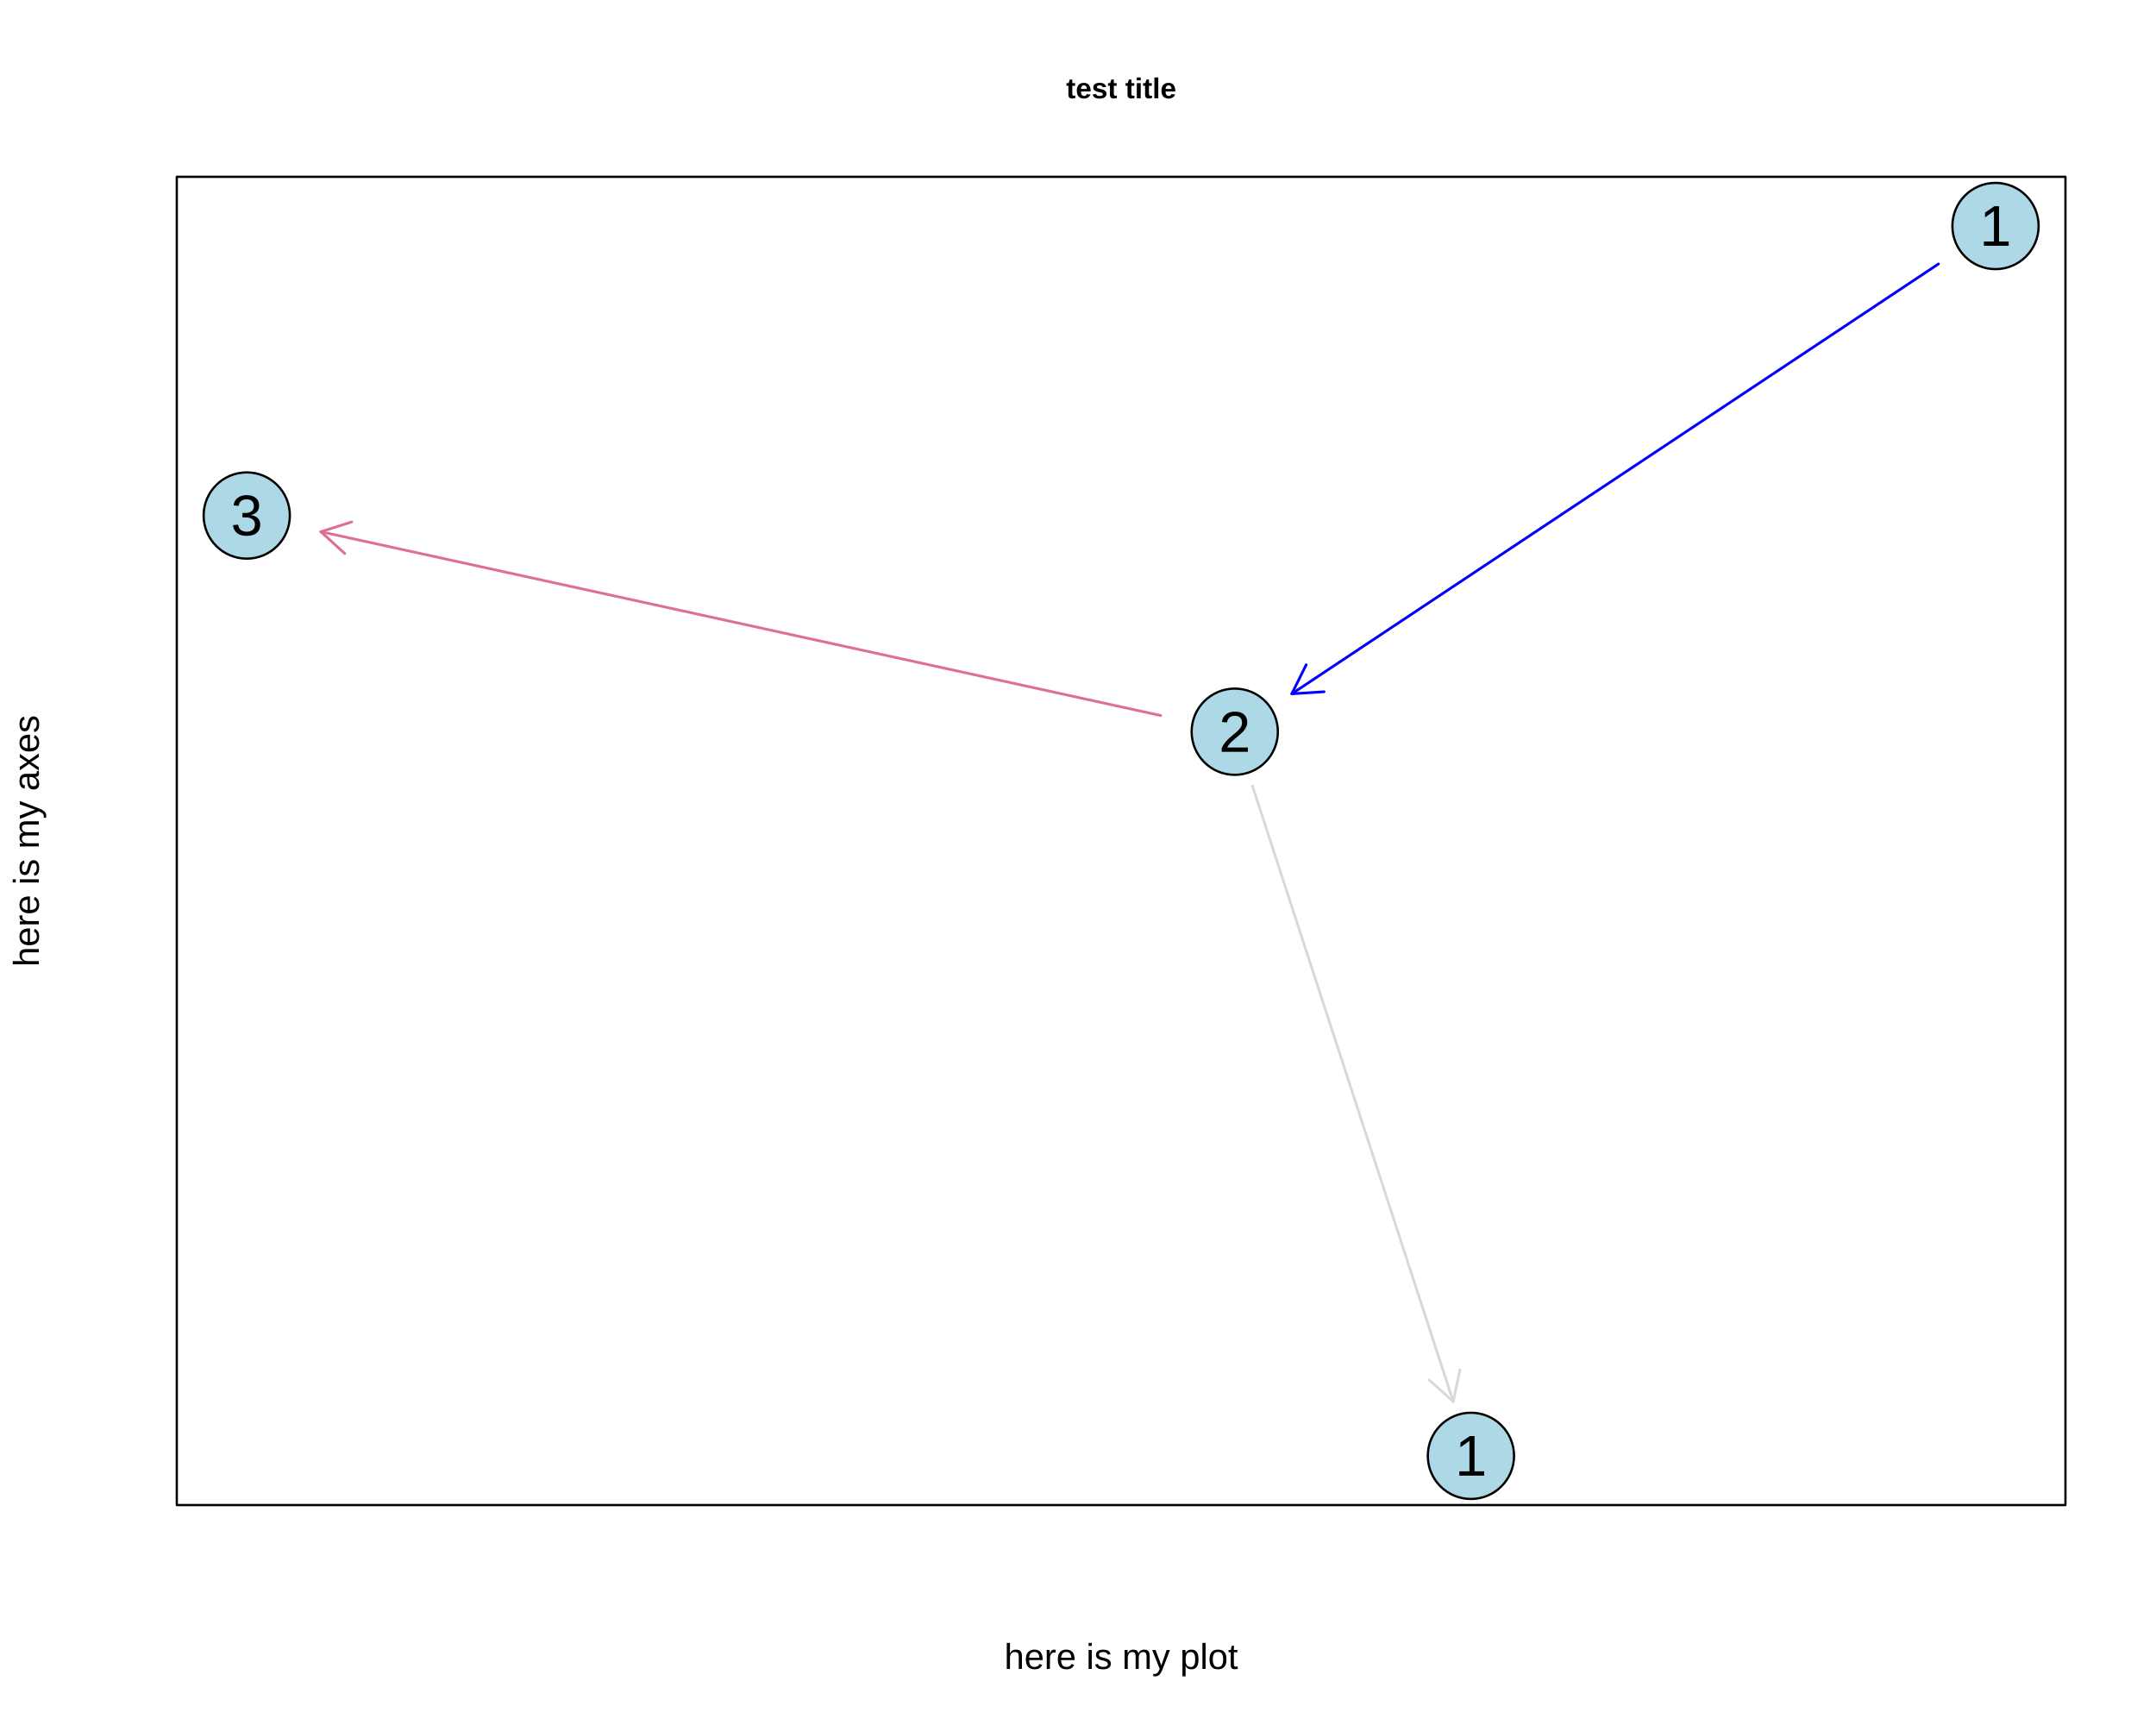
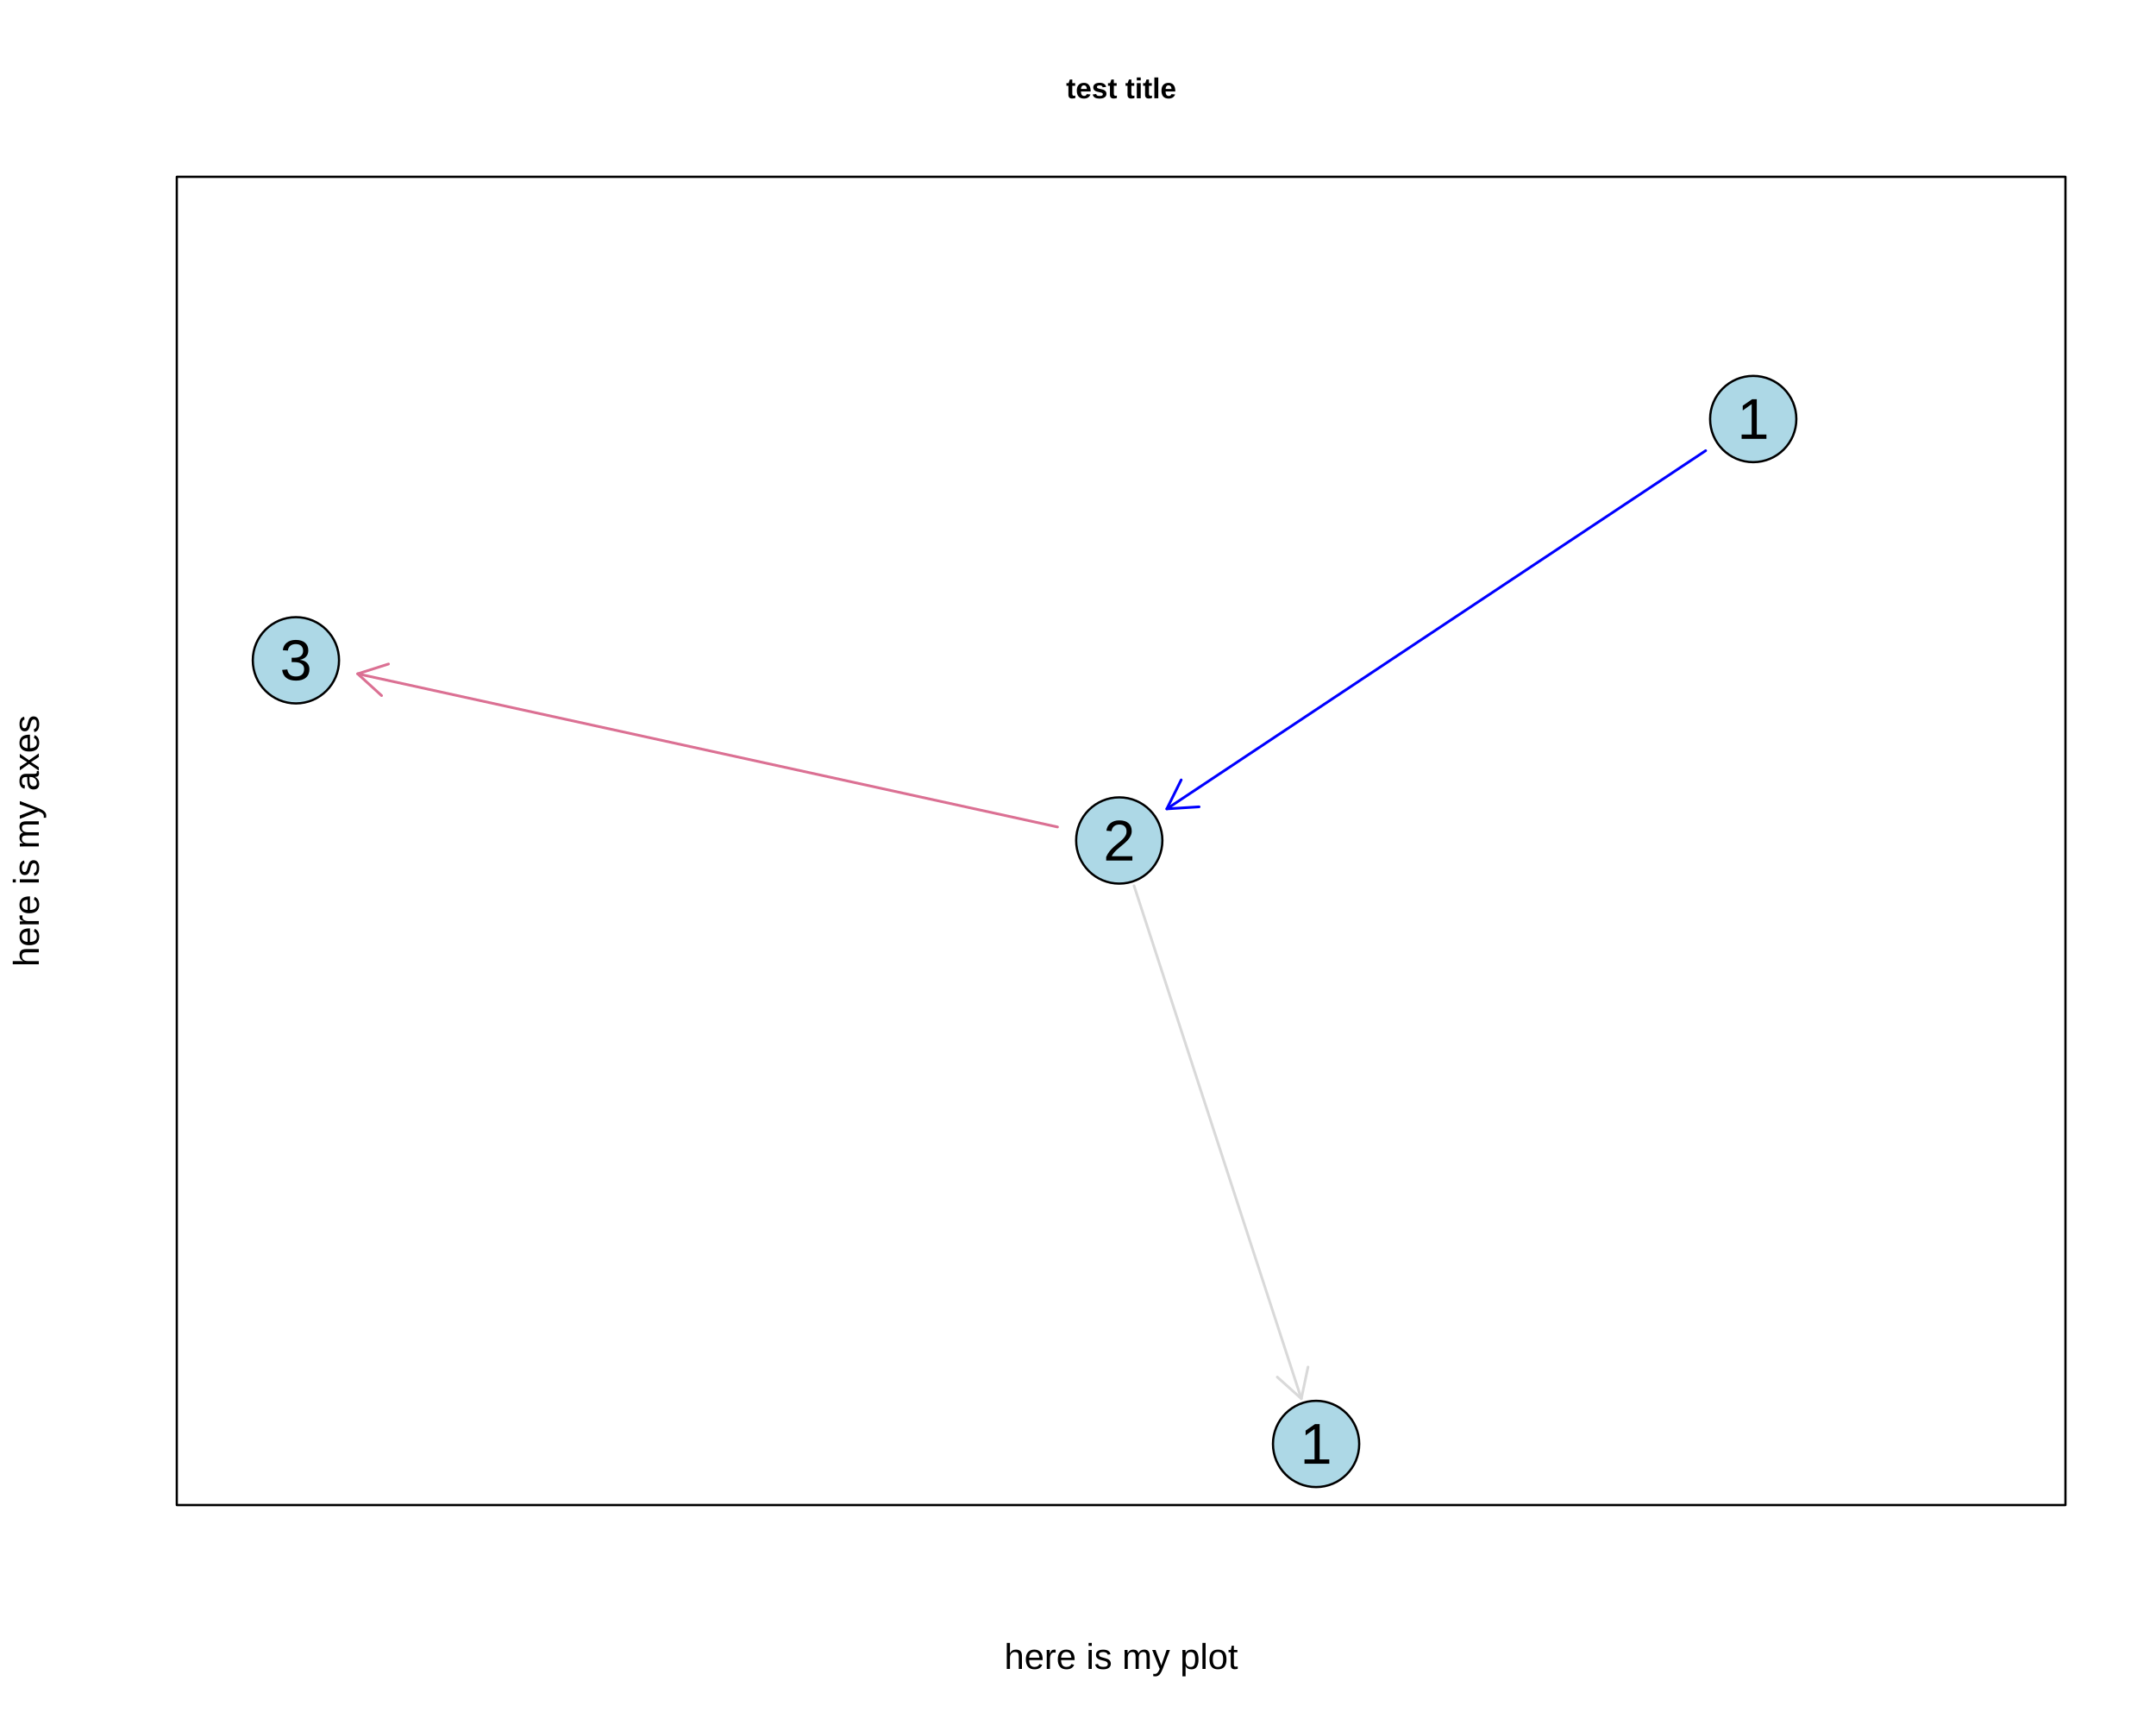
<svg xmlns="http://www.w3.org/2000/svg" viewBox="0 0 720.00 576.00">
  <defs>
    <style type="text/css">
    line, polyline, polygon, path, rect, circle {
      fill: none;
      stroke: #000000;
      stroke-linecap: round;
      stroke-linejoin: round;
      stroke-miterlimit: 10.00;
    }
  </style>
  </defs>
  <rect width="100%" height="100%" style="stroke: none; fill: #FFFFFF;" />
  <defs>
    <clipPath id="cpNTkuMDR8Njg5Ljc2fDUwMi41Nnw1OS4wNA==">
      <rect x="59.04" y="59.04" width="630.72" height="443.52" />
    </clipPath>
  </defs>
-   <circle cx="666.40" cy="75.47" r="10.80pt" style="stroke-width: 0.75; stroke: #FFFFFF;" clip-path="url(#cpNTkuMDR8Njg5Ljc2fDUwMi41Nnw1OS4wNA==)" />
-   <circle cx="412.35" cy="244.33" r="10.80pt" style="stroke-width: 0.75; stroke: #FFFFFF;" clip-path="url(#cpNTkuMDR8Njg5Ljc2fDUwMi41Nnw1OS4wNA==)" />
-   <circle cx="82.40" cy="172.14" r="10.80pt" style="stroke-width: 0.75; stroke: #FFFFFF;" clip-path="url(#cpNTkuMDR8Njg5Ljc2fDUwMi41Nnw1OS4wNA==)" />
-   <circle cx="491.22" cy="486.13" r="10.80pt" style="stroke-width: 0.75; stroke: #FFFFFF;" clip-path="url(#cpNTkuMDR8Njg5Ljc2fDUwMi41Nnw1OS4wNA==)" />
+   <circle cx="585.49" cy="139.92" r="10.80pt" style="stroke-width: 0.75; stroke: #FFFFFF;" clip-path="url(#cpNTkuMDR8Njg5Ljc2fDUwMi41Nnw1OS4wNA==)" />
+   <circle cx="373.78" cy="280.65" r="10.80pt" style="stroke-width: 0.75; stroke: #FFFFFF;" clip-path="url(#cpNTkuMDR8Njg5Ljc2fDUwMi41Nnw1OS4wNA==)" />
+   <circle cx="98.82" cy="220.48" r="10.80pt" style="stroke-width: 0.75; stroke: #FFFFFF;" clip-path="url(#cpNTkuMDR8Njg5Ljc2fDUwMi41Nnw1OS4wNA==)" />
+   <circle cx="439.51" cy="482.15" r="10.80pt" style="stroke-width: 0.75; stroke: #FFFFFF;" clip-path="url(#cpNTkuMDR8Njg5Ljc2fDUwMi41Nnw1OS4wNA==)" />
  <defs>
    <clipPath id="cpMC4wMHw3MjAuMDB8NTc2LjAwfDAuMDA=">
      <rect x="0.00" y="0.00" width="720.00" height="576.00" />
    </clipPath>
  </defs>
  <polyline points="59.04,502.56 689.76,502.56 689.76,59.04 59.04,59.04 59.04,502.56 " style="stroke-width: 0.75;" clip-path="url(#cpMC4wMHw3MjAuMDB8NTc2LjAwfDAuMDA=)" />
  <g clip-path="url(#cpMC4wMHw3MjAuMDB8NTc2LjAwfDAuMDA=)">
    <text x="356.03" y="32.82" style="font-size: 9.60px; font-weight: bold; font-family: Liberation Sans;" textLength="36.75px" lengthAdjust="spacingAndGlyphs">test title</text>
  </g>
  <g clip-path="url(#cpMC4wMHw3MjAuMDB8NTc2LjAwfDAuMDA=)">
    <text x="335.39" y="557.28" style="font-size: 12.00px; font-family: Liberation Sans;" textLength="78.02px" lengthAdjust="spacingAndGlyphs">here is my plot</text>
  </g>
  <g clip-path="url(#cpMC4wMHw3MjAuMDB8NTc2LjAwfDAuMDA=)">
    <text transform="translate(12.96,322.81) rotate(-90)" style="font-size: 12.00px; font-family: Liberation Sans;" textLength="84.02px" lengthAdjust="spacingAndGlyphs">here is my axes</text>
  </g>
  <defs>
    <clipPath id="cpNTkuMDR8Njg5Ljc2fDUwMi41Nnw1OS4wNA==">
      <rect x="59.04" y="59.04" width="630.72" height="443.52" />
    </clipPath>
  </defs>
-   <line x1="647.35" y1="88.13" x2="431.40" y2="231.67" style="stroke-width: 0.90; stroke: #0000FF;" clip-path="url(#cpNTkuMDR8Njg5Ljc2fDUwMi41Nnw1OS4wNA==)" />
-   <polyline points="436.20,221.99 431.40,231.67 442.18,230.99 " style="stroke-width: 0.90; stroke: #0000FF;" clip-path="url(#cpNTkuMDR8Njg5Ljc2fDUwMi41Nnw1OS4wNA==)" />
-   <line x1="387.60" y1="238.92" x2="107.15" y2="177.55" style="stroke-width: 0.90; stroke: #DB7093;" clip-path="url(#cpNTkuMDR8Njg5Ljc2fDUwMi41Nnw1OS4wNA==)" />
-   <polyline points="117.44,174.28 107.15,177.55 115.13,184.83 " style="stroke-width: 0.90; stroke: #DB7093;" clip-path="url(#cpNTkuMDR8Njg5Ljc2fDUwMi41Nnw1OS4wNA==)" />
-   <line x1="418.26" y1="262.47" x2="485.31" y2="468.00" style="stroke-width: 0.90; stroke: #D9D9D9;" clip-path="url(#cpNTkuMDR8Njg5Ljc2fDUwMi41Nnw1OS4wNA==)" />
-   <polyline points="477.27,460.78 485.31,468.00 487.54,457.43 " style="stroke-width: 0.90; stroke: #D9D9D9;" clip-path="url(#cpNTkuMDR8Njg5Ljc2fDUwMi41Nnw1OS4wNA==)" />
-   <circle cx="666.40" cy="75.47" r="10.80pt" style="stroke-width: 0.75; fill: #ADD8E6;" clip-path="url(#cpNTkuMDR8Njg5Ljc2fDUwMi41Nnw1OS4wNA==)" />
-   <circle cx="412.35" cy="244.33" r="10.80pt" style="stroke-width: 0.75; fill: #ADD8E6;" clip-path="url(#cpNTkuMDR8Njg5Ljc2fDUwMi41Nnw1OS4wNA==)" />
-   <circle cx="82.40" cy="172.14" r="10.80pt" style="stroke-width: 0.75; fill: #ADD8E6;" clip-path="url(#cpNTkuMDR8Njg5Ljc2fDUwMi41Nnw1OS4wNA==)" />
-   <circle cx="491.22" cy="486.13" r="10.80pt" style="stroke-width: 0.75; fill: #ADD8E6;" clip-path="url(#cpNTkuMDR8Njg5Ljc2fDUwMi41Nnw1OS4wNA==)" />
+   <line x1="569.61" y1="150.48" x2="389.66" y2="270.09" style="stroke-width: 0.90; stroke: #0000FF;" clip-path="url(#cpNTkuMDR8Njg5Ljc2fDUwMi41Nnw1OS4wNA==)" />
+   <polyline points="394.46,260.42 389.66,270.09 400.44,269.41 " style="stroke-width: 0.90; stroke: #0000FF;" clip-path="url(#cpNTkuMDR8Njg5Ljc2fDUwMi41Nnw1OS4wNA==)" />
+   <line x1="353.16" y1="276.14" x2="119.44" y2="224.99" style="stroke-width: 0.90; stroke: #DB7093;" clip-path="url(#cpNTkuMDR8Njg5Ljc2fDUwMi41Nnw1OS4wNA==)" />
+   <polyline points="129.74,221.72 119.44,224.99 127.43,232.27 " style="stroke-width: 0.90; stroke: #DB7093;" clip-path="url(#cpNTkuMDR8Njg5Ljc2fDUwMi41Nnw1OS4wNA==)" />
+   <line x1="378.71" y1="295.76" x2="434.58" y2="467.03" style="stroke-width: 0.90; stroke: #D9D9D9;" clip-path="url(#cpNTkuMDR8Njg5Ljc2fDUwMi41Nnw1OS4wNA==)" />
+   <polyline points="426.55,459.82 434.58,467.03 436.81,456.47 " style="stroke-width: 0.90; stroke: #D9D9D9;" clip-path="url(#cpNTkuMDR8Njg5Ljc2fDUwMi41Nnw1OS4wNA==)" />
+   <circle cx="585.49" cy="139.92" r="10.80pt" style="stroke-width: 0.75; fill: #ADD8E6;" clip-path="url(#cpNTkuMDR8Njg5Ljc2fDUwMi41Nnw1OS4wNA==)" />
+   <circle cx="373.78" cy="280.65" r="10.80pt" style="stroke-width: 0.75; fill: #ADD8E6;" clip-path="url(#cpNTkuMDR8Njg5Ljc2fDUwMi41Nnw1OS4wNA==)" />
+   <circle cx="98.82" cy="220.48" r="10.80pt" style="stroke-width: 0.75; fill: #ADD8E6;" clip-path="url(#cpNTkuMDR8Njg5Ljc2fDUwMi41Nnw1OS4wNA==)" />
+   <circle cx="439.51" cy="482.15" r="10.80pt" style="stroke-width: 0.75; fill: #ADD8E6;" clip-path="url(#cpNTkuMDR8Njg5Ljc2fDUwMi41Nnw1OS4wNA==)" />
  <g clip-path="url(#cpNTkuMDR8Njg5Ljc2fDUwMi41Nnw1OS4wNA==)">
-     <text x="661.06" y="82.07" style="font-size: 19.20px; font-family: Liberation Sans;" textLength="10.67px" lengthAdjust="spacingAndGlyphs">1</text>
+     <text x="580.15" y="146.53" style="font-size: 19.20px; font-family: Liberation Sans;" textLength="10.67px" lengthAdjust="spacingAndGlyphs">1</text>
  </g>
  <g clip-path="url(#cpNTkuMDR8Njg5Ljc2fDUwMi41Nnw1OS4wNA==)">
-     <text x="407.01" y="251.03" style="font-size: 19.20px; font-family: Liberation Sans;" textLength="10.67px" lengthAdjust="spacingAndGlyphs">2</text>
+     <text x="368.44" y="287.34" style="font-size: 19.20px; font-family: Liberation Sans;" textLength="10.67px" lengthAdjust="spacingAndGlyphs">2</text>
  </g>
  <g clip-path="url(#cpNTkuMDR8Njg5Ljc2fDUwMi41Nnw1OS4wNA==)">
-     <text x="77.06" y="178.74" style="font-size: 19.20px; font-family: Liberation Sans;" textLength="10.67px" lengthAdjust="spacingAndGlyphs">3</text>
+     <text x="93.49" y="227.08" style="font-size: 19.20px; font-family: Liberation Sans;" textLength="10.67px" lengthAdjust="spacingAndGlyphs">3</text>
  </g>
  <g clip-path="url(#cpNTkuMDR8Njg5Ljc2fDUwMi41Nnw1OS4wNA==)">
-     <text x="485.89" y="492.73" style="font-size: 19.20px; font-family: Liberation Sans;" textLength="10.67px" lengthAdjust="spacingAndGlyphs">1</text>
+     <text x="434.17" y="488.75" style="font-size: 19.20px; font-family: Liberation Sans;" textLength="10.67px" lengthAdjust="spacingAndGlyphs">1</text>
  </g>
</svg>
